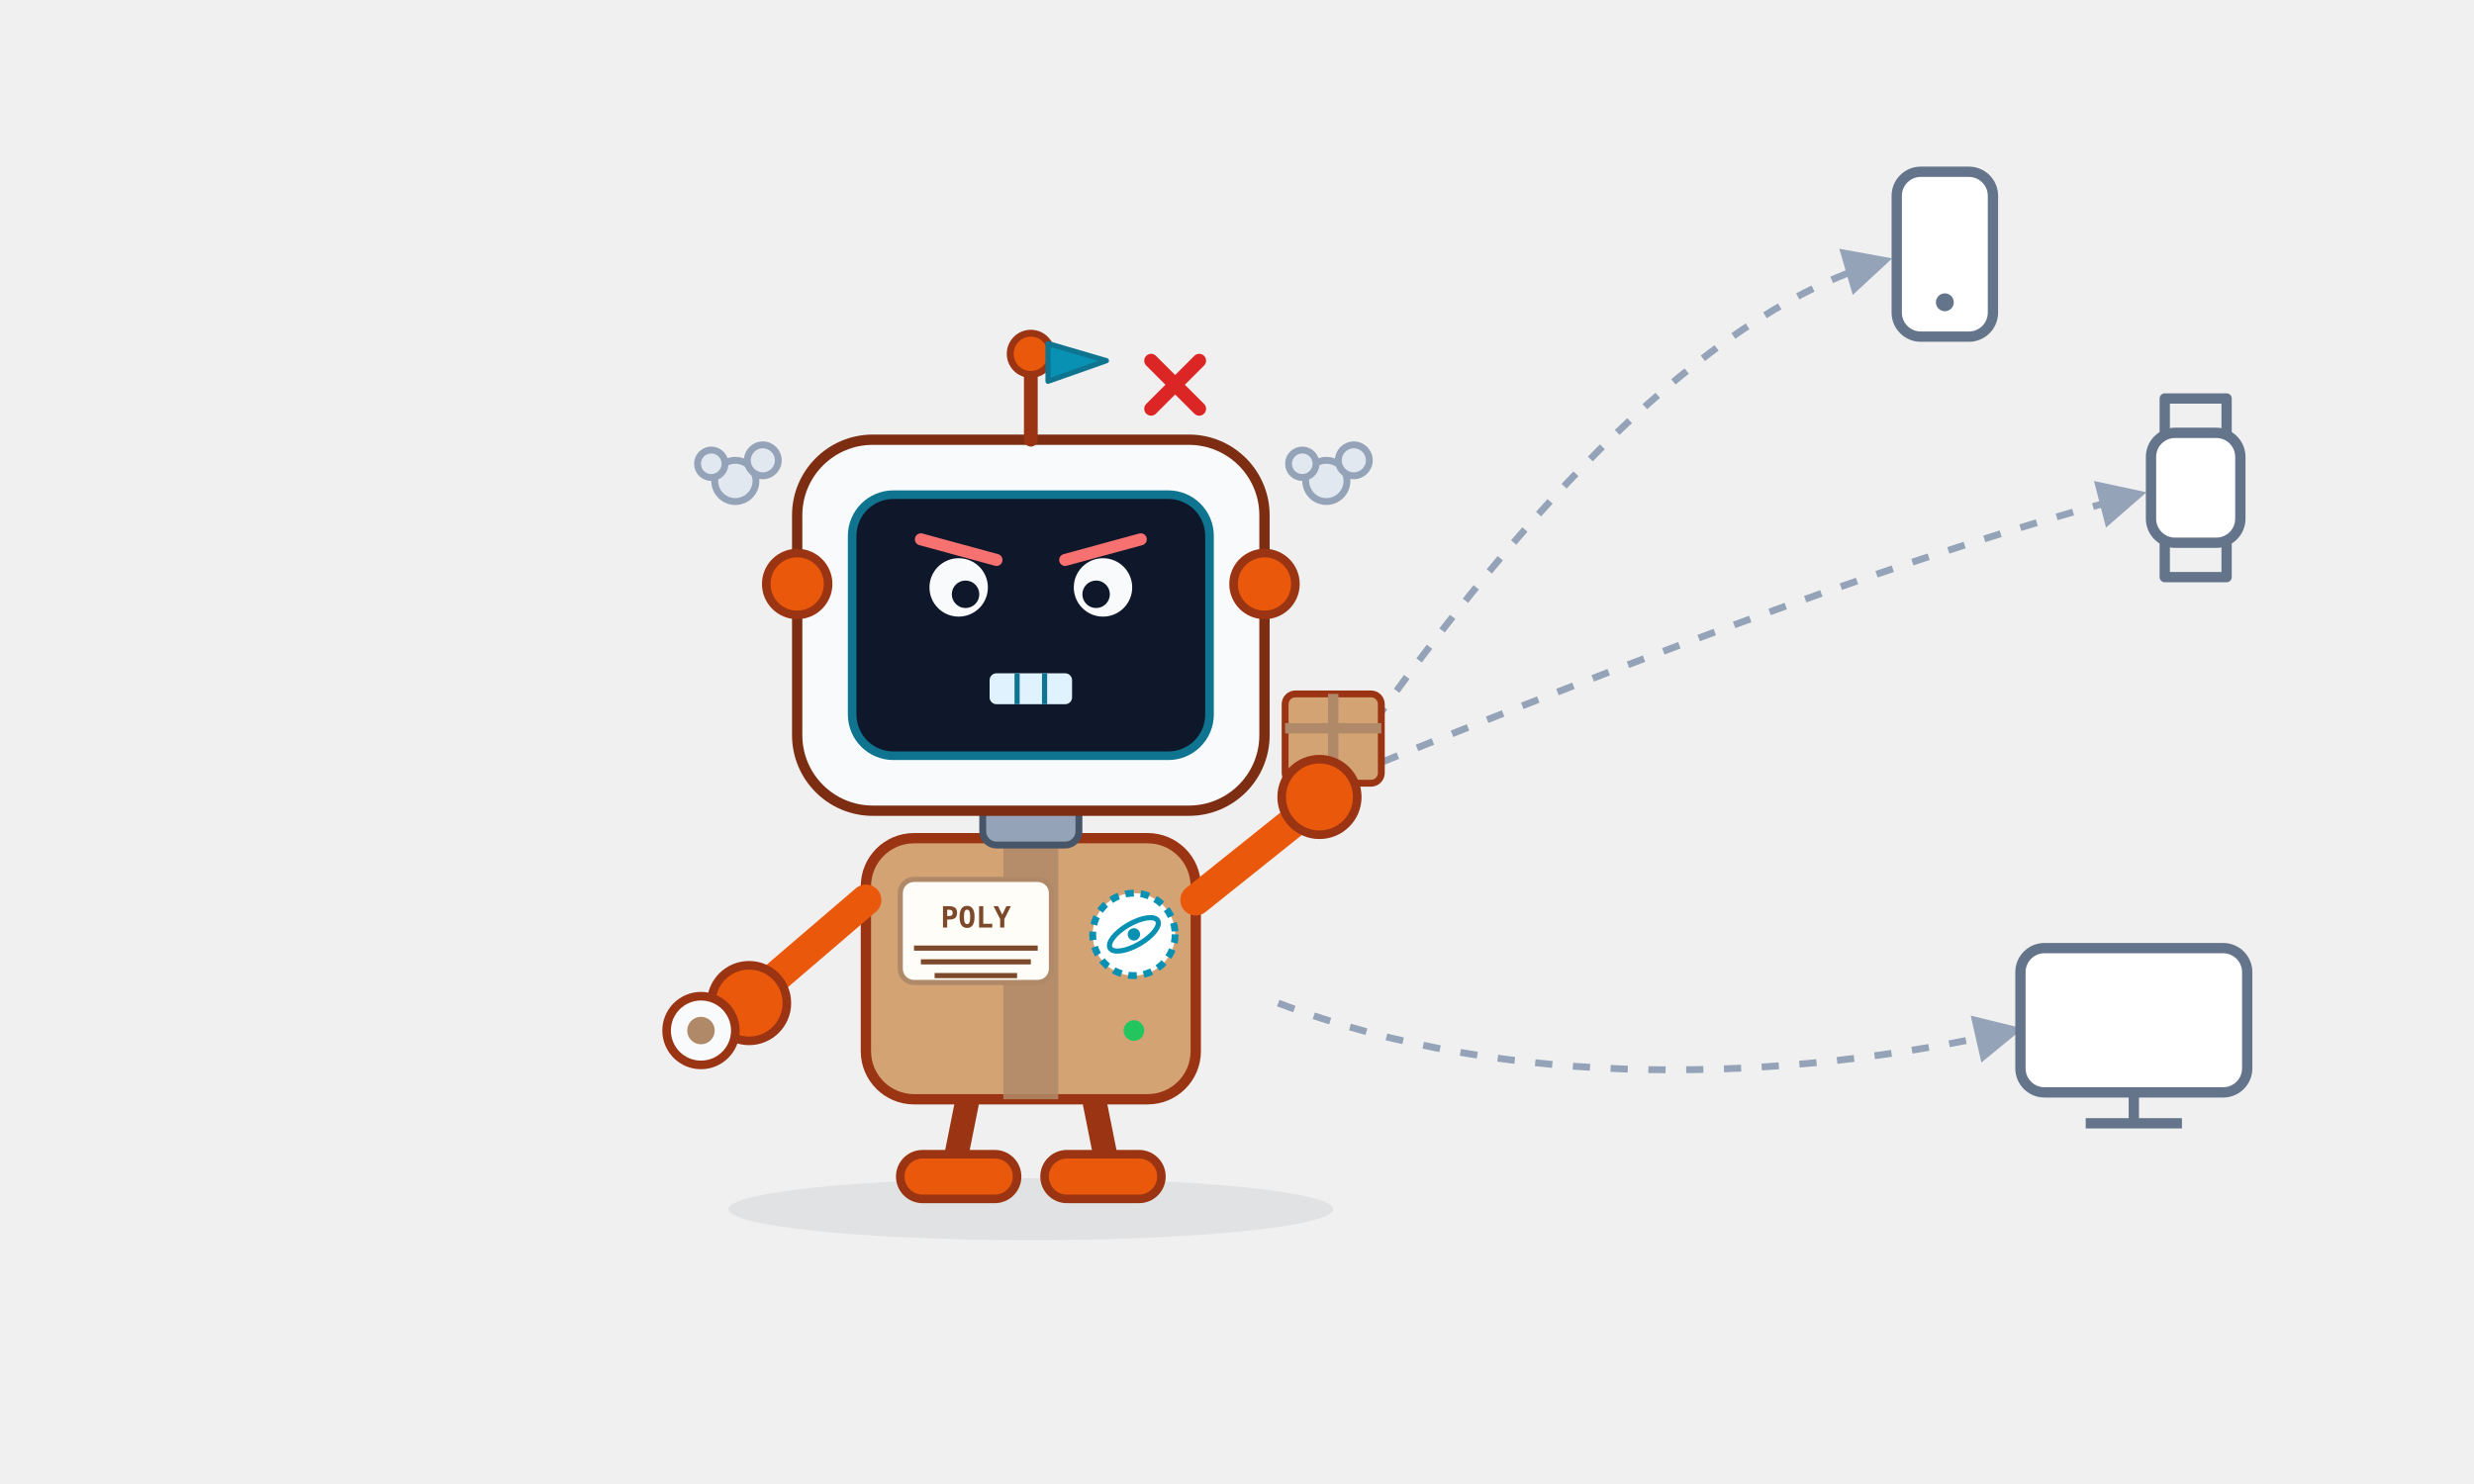
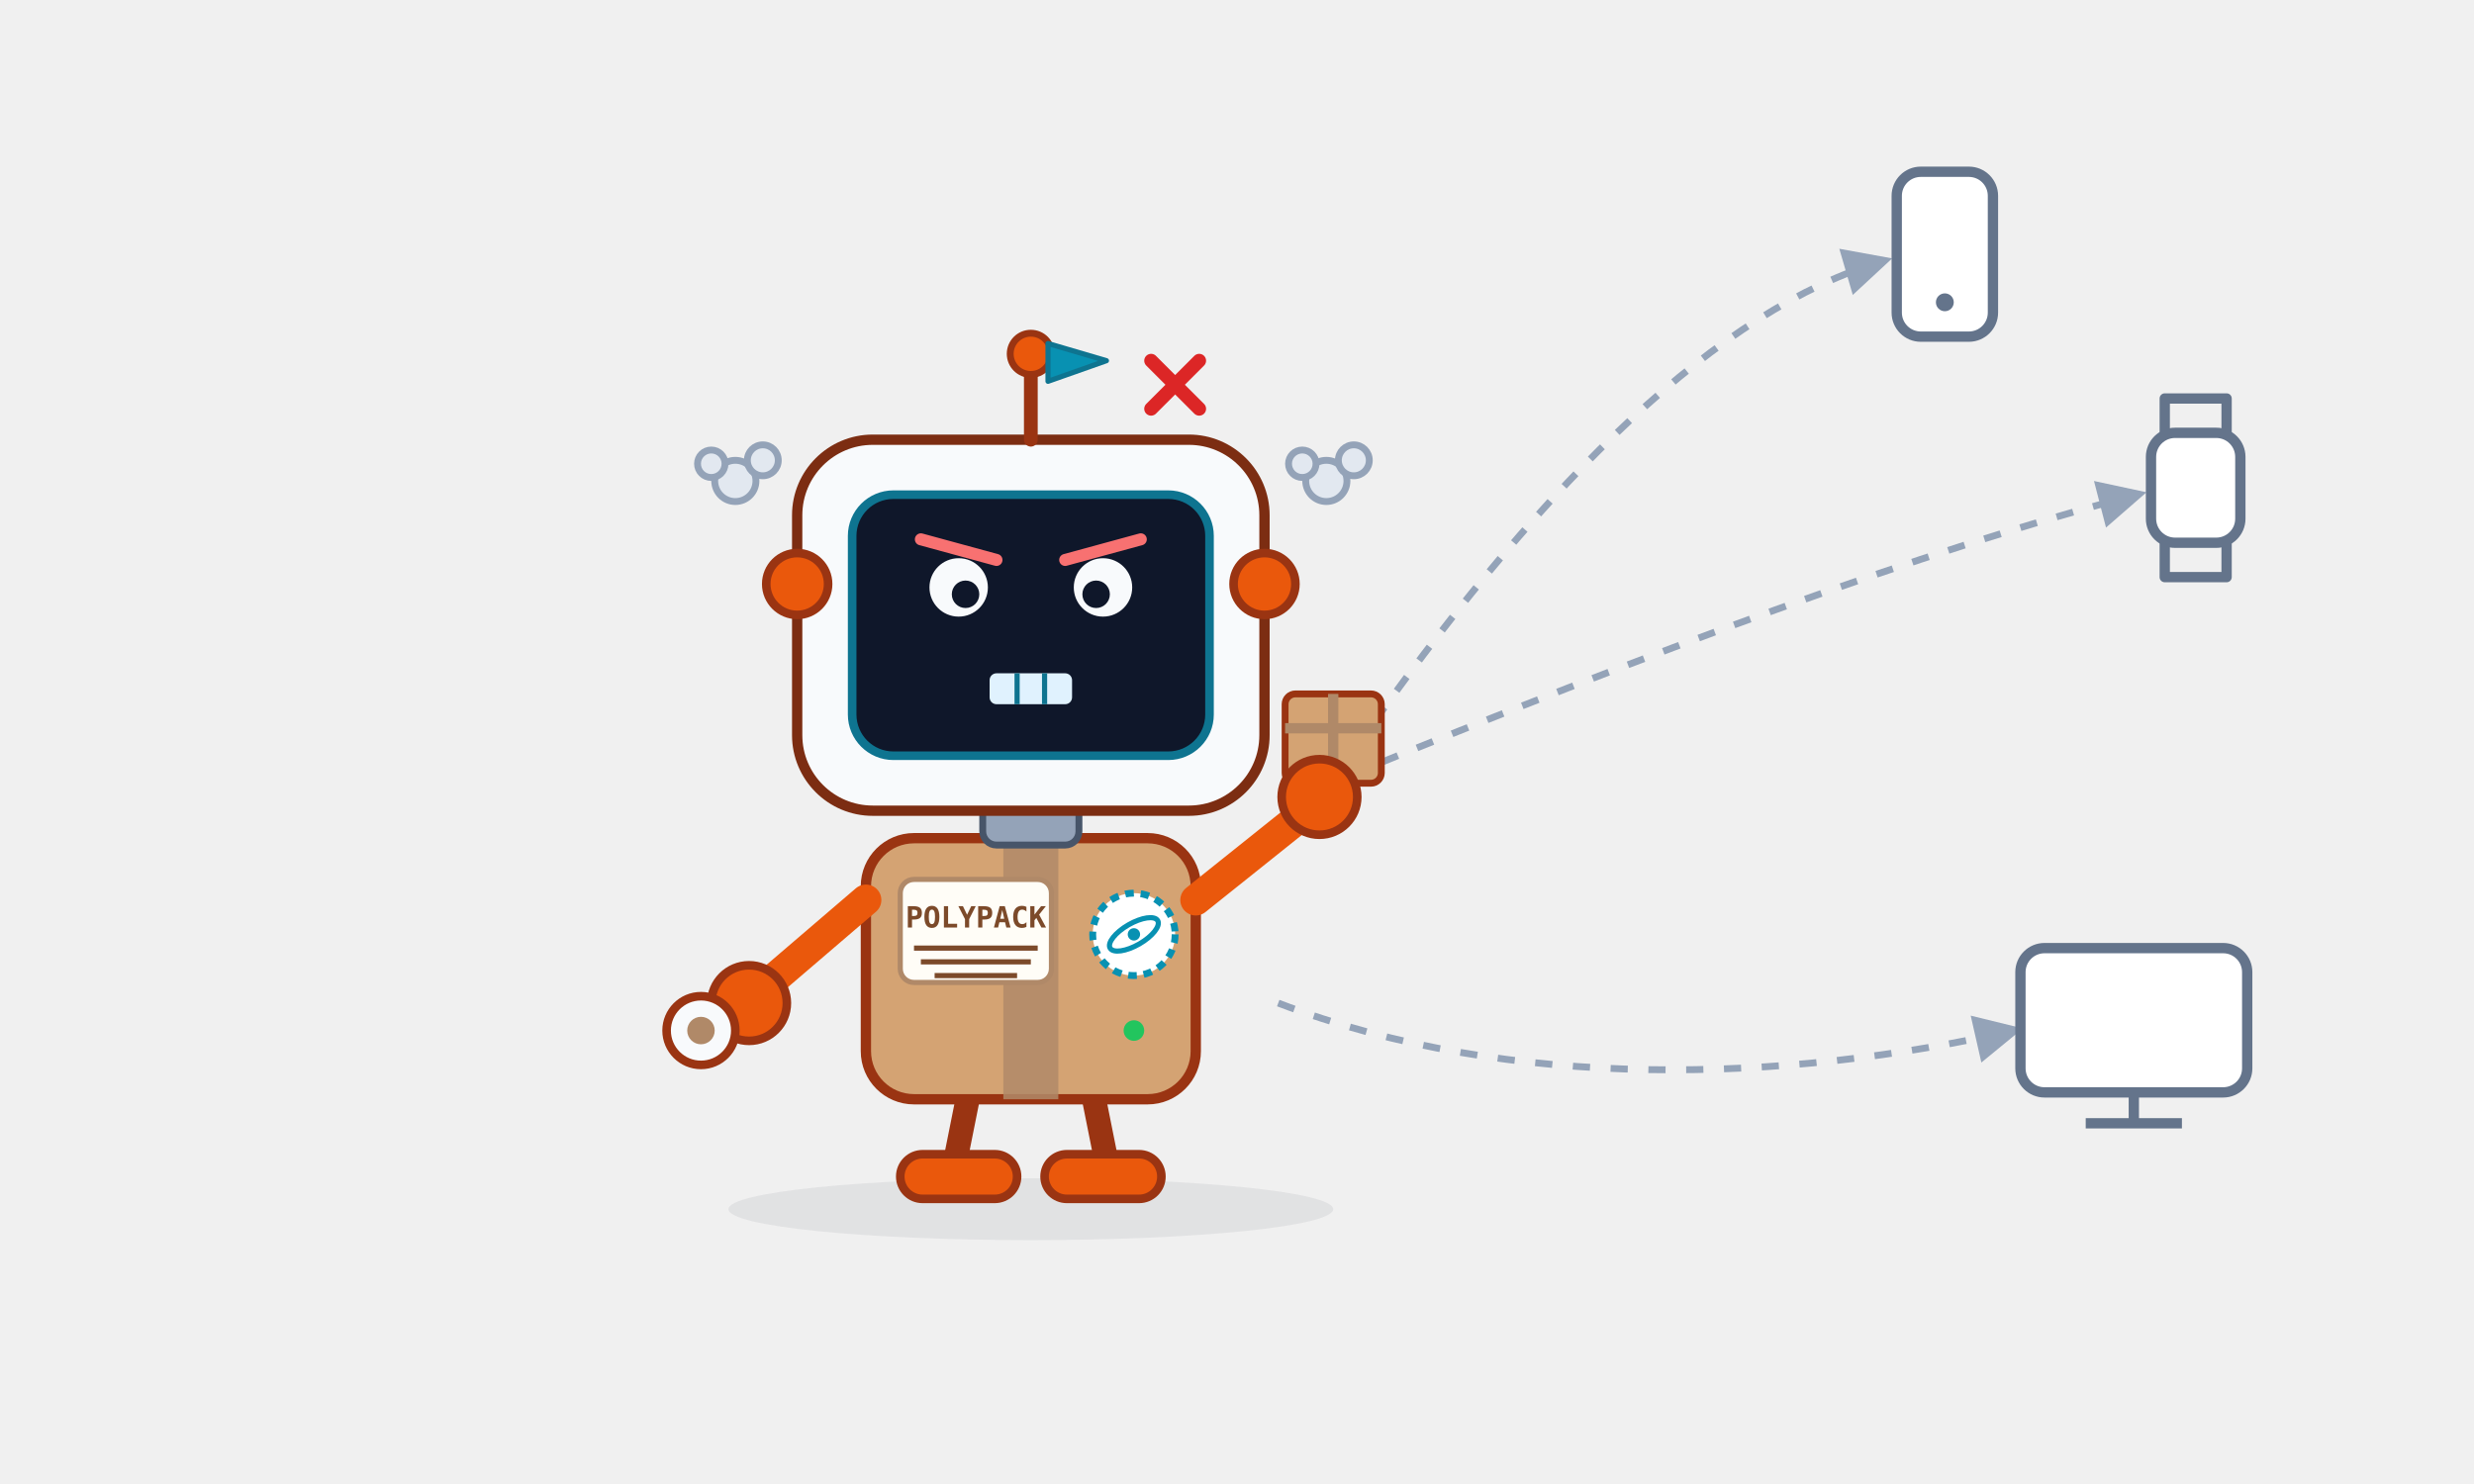
<svg xmlns="http://www.w3.org/2000/svg" width="640" height="384" viewBox="0 0 720 432" role="img" aria-labelledby="pax-t pax-d">
  <style>@media (prefers-reduced-motion: no-preference) {
    .pax-bot { animation: pax-rage 0.32s linear infinite; }
    .pax-vein { animation: pax-vein 0.7s ease-in-out infinite; }
    .pax-steam { animation: pax-steam 1.3s ease-out infinite; }
    .pax-steam-b { animation-delay: -0.65s; }
  }
  @keyframes pax-rage { 0%, 100% { transform: translateX(0); } 25% { transform: translateX(-2px); } 75% { transform: translateX(2px); } }
  @keyframes pax-vein { 0%, 100% { opacity: 0.75; transform: scale(0.9); } 50% { opacity: 1; transform: scale(1.15); } }
  @keyframes pax-steam { 0% { opacity: 0; transform: translateY(6px) scale(0.8); } 30% { opacity: 1; } 100% { opacity: 0; transform: translateY(-16px) scale(1.1); } }
  </style>
  <defs>
    <marker id="pax-arrow" viewBox="0 0 10 10" refX="8" refY="5" markerWidth="7" markerHeight="7" orient="auto-start-reverse">
      <path d="M0,0 L10,5 L0,10 z" fill="#94a3b8" />
    </marker>
    <clipPath id="pax-screen-clip">
      <rect x="248" y="144" width="104" height="76" rx="12" />
    </clipPath>
  </defs>
  <path d="M400,210 C 450,140 500,90 548,76" fill="none" stroke="#94a3b8" stroke-width="2" stroke-dasharray="5 6" marker-end="url(#pax-arrow)" />
  <path d="M392,226 C 480,190 560,160 622,144" fill="none" stroke="#94a3b8" stroke-width="2" stroke-dasharray="5 6" marker-end="url(#pax-arrow)" />
  <path d="M372,292 C 440,318 520,315 586,300" fill="none" stroke="#94a3b8" stroke-width="2" stroke-dasharray="5 6" marker-end="url(#pax-arrow)" />
  <g stroke="#64748b" stroke-width="3" fill="#ffffff" stroke-linejoin="round">
    <rect x="552" y="50" width="28" height="48" rx="7" />
    <rect x="626" y="126" width="26" height="32" rx="7" />
    <path d="M630,126 v-10 h18 v10 M630,158 v10 h18 v-10" fill="none" />
    <rect x="588" y="276" width="66" height="42" rx="7" />
    <path d="M621,318 v9 M607,327 h28" fill="none" />
  </g>
  <circle cx="566" cy="88" r="2.6" fill="#64748b" stroke="none" />
  <ellipse cx="300" cy="352" rx="88" ry="9" fill="#0f172a" opacity="0.07" />
  <g class="pax-bot">
    <g stroke="#9a3412" stroke-width="7" stroke-linecap="round" fill="none">
      <path d="M282,318 L278,338" />
      <path d="M318,318 L322,338" />
    </g>
    <rect x="262" y="336" width="34" height="13" rx="6.5" fill="#ea580c" stroke="#9a3412" stroke-width="2.5" />
    <rect x="304" y="336" width="34" height="13" rx="6.5" fill="#ea580c" stroke="#9a3412" stroke-width="2.5" />
    <rect x="252" y="244" width="96" height="76" rx="14" fill="#d4a373" stroke="#9a3412" stroke-width="3" />
    <rect x="292" y="244" width="16" height="76" fill="#b08968" opacity="0.85" />
    <rect x="262" y="256" width="44" height="30" rx="4" fill="#fffdf7" stroke="#b08968" stroke-width="1.5" />
-     <text x="284" y="270" text-anchor="middle" font-size="8.5" font-weight="700" font-family="'JetBrains Mono', ui-monospace, 'PingFang SC', 'Microsoft YaHei', monospace" fill="#7c4a2a">POLY</text>
+     <text x="284" y="270" text-anchor="middle" font-size="8.5" font-weight="700" font-family="'JetBrains Mono', ui-monospace, 'PingFang SC', 'Microsoft YaHei', monospace" fill="#7c4a2a">POLYPACK</text>
    <path d="M266,276 h36 M268,280 h32 M272,284 h24" stroke="#7c4a2a" stroke-width="1.5" />
    <circle cx="330" cy="272" r="12" fill="#ffffff" stroke="#0891b2" stroke-width="2" stroke-dasharray="2.5 2" />
    <ellipse cx="330" cy="272" rx="8" ry="3.2" fill="none" stroke="#0891b2" stroke-width="1.5" transform="rotate(-30 330 272)" />
    <circle cx="330" cy="272" r="1.8" fill="#0891b2" />
    <circle cx="330" cy="300" r="3" fill="#22c55e" />
    <rect x="286" y="232" width="28" height="14" rx="4" fill="#94a3b8" stroke="#475569" stroke-width="2" />
    <rect x="232" y="128" width="136" height="108" rx="22" fill="#f8fafc" stroke="#7c2d12" stroke-width="3" />
    <rect x="248" y="144" width="104" height="76" rx="12" fill="#0f172a" stroke="#0e7490" stroke-width="2.5" />
    <g class="pax-face pax-face-angry">
      <g clip-path="url(#pax-screen-clip)">
        <circle cx="279" cy="171" r="8.5" fill="#f8fafc" />
        <circle cx="321" cy="171" r="8.5" fill="#f8fafc" />
        <circle cx="281" cy="173" r="4" fill="#0f172a" />
        <circle cx="319" cy="173" r="4" fill="#0f172a" />
        <path d="M268,157 L290,163" fill="none" stroke="#f87171" stroke-width="3.5" stroke-linecap="round" />
        <path d="M310,163 L332,157" fill="none" stroke="#f87171" stroke-width="3.5" stroke-linecap="round" />
        <rect x="288" y="196" width="24" height="9" rx="2" fill="#e0f2fe" />
        <path d="M296,196 v9 M304,196 v9" stroke="#0e7490" stroke-width="1.5" />
      </g>
      <g transform="translate(342,112)">
        <g class="pax-vein" stroke="#dc2626" stroke-width="4" stroke-linecap="round">
          <path d="M-7,-7 L7,7 M7,-7 L-7,7" />
        </g>
      </g>
      <g transform="translate(214,140)">
        <g class="pax-steam" fill="#e2e8f0" stroke="#94a3b8" stroke-width="2">
          <circle cx="0" cy="0" r="6" />
          <circle cx="8" cy="-6" r="4.5" />
          <circle cx="-7" cy="-5" r="4" />
        </g>
      </g>
      <g transform="translate(386,140)">
        <g class="pax-steam pax-steam-b" fill="#e2e8f0" stroke="#94a3b8" stroke-width="2">
          <circle cx="0" cy="0" r="6" />
          <circle cx="8" cy="-6" r="4.5" />
          <circle cx="-7" cy="-5" r="4" />
        </g>
      </g>
    </g>
    <circle cx="232" cy="170" r="9" fill="#ea580c" stroke="#9a3412" stroke-width="2.5" />
    <circle cx="368" cy="170" r="9" fill="#ea580c" stroke="#9a3412" stroke-width="2.5" />
    <path d="M300,128 L300,106" stroke="#9a3412" stroke-width="4" stroke-linecap="round" />
    <circle cx="300" cy="103" r="6" fill="#ea580c" stroke="#9a3412" stroke-width="2" />
    <path d="M305,100 L322,105 L305,111 Z" fill="#0891b2" stroke="#0e7490" stroke-width="1.5" stroke-linejoin="round" />
    <path d="M252,262 L224,286" stroke="#ea580c" stroke-width="9" stroke-linecap="round" />
    <circle cx="218" cy="292" r="11" fill="#ea580c" stroke="#9a3412" stroke-width="2.5" />
    <circle cx="204" cy="300" r="10" fill="#f8fafc" stroke="#9a3412" stroke-width="2.5" />
    <circle cx="204" cy="300" r="4" fill="#b08968" />
    <path d="M348,262 L378,238" stroke="#ea580c" stroke-width="9" stroke-linecap="round" />
    <rect x="374" y="202" width="28" height="26" rx="3" fill="#d4a373" stroke="#9a3412" stroke-width="2" />
    <path d="M388,202 v26 M374,212 h28" stroke="#b08968" stroke-width="3" />
    <circle cx="384" cy="232" r="11" fill="#ea580c" stroke="#9a3412" stroke-width="2.5" />
  </g>
</svg>
